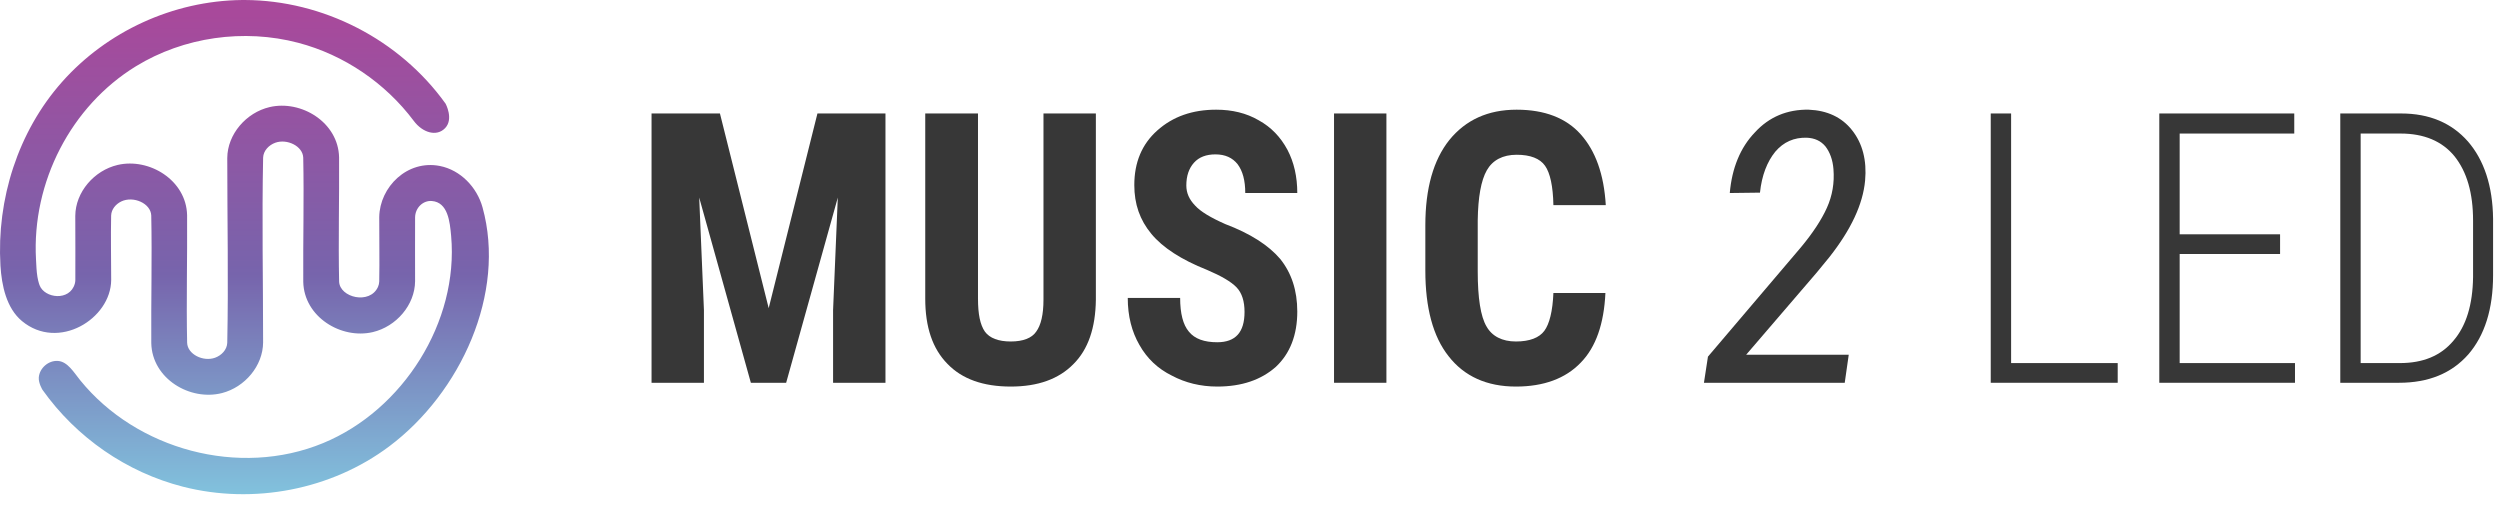
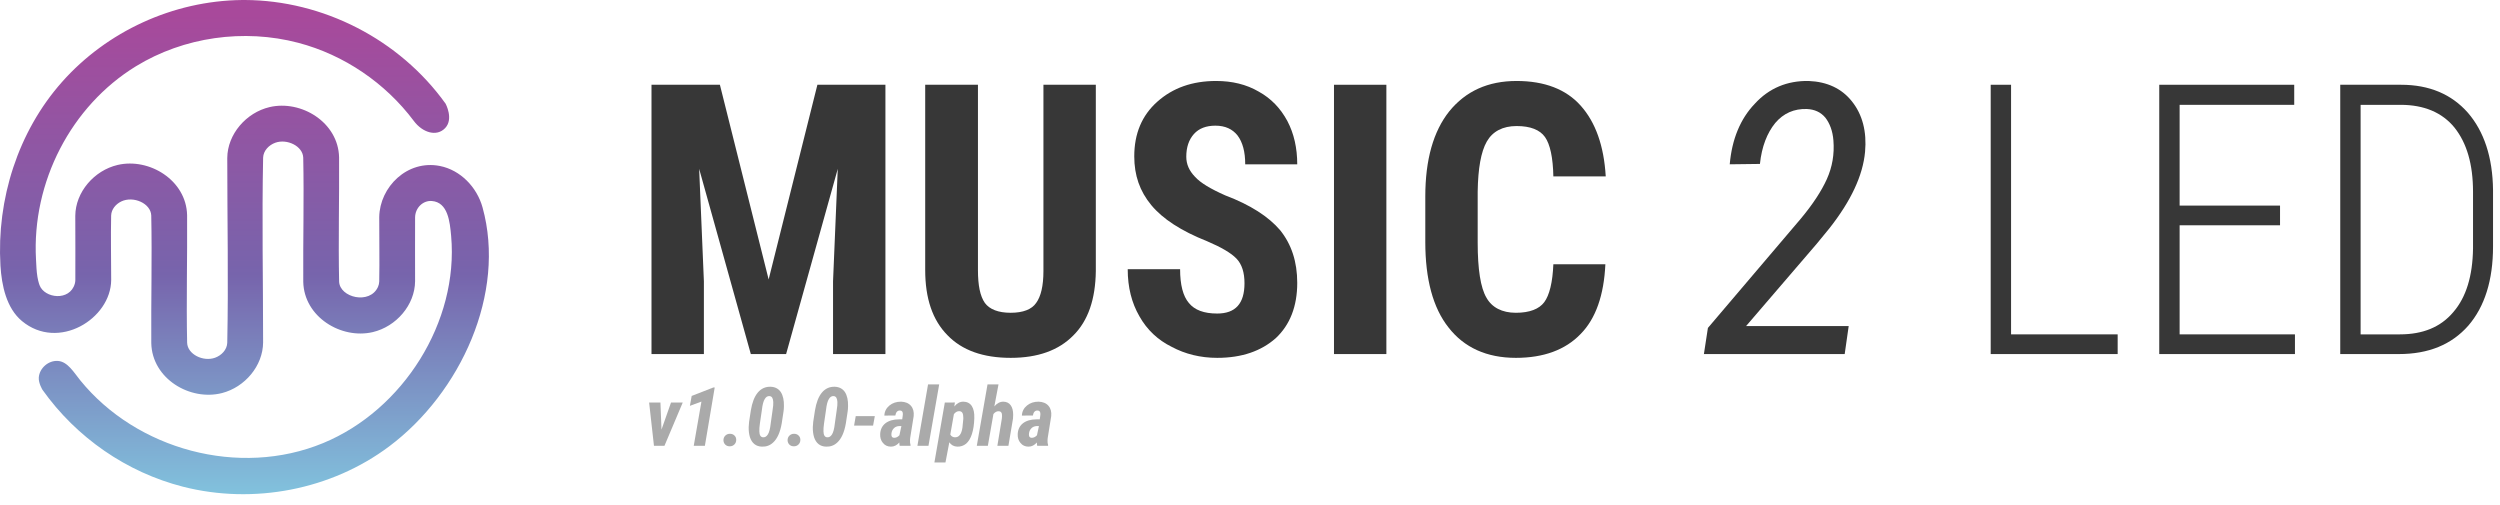
<svg xmlns="http://www.w3.org/2000/svg" width="100%" height="100%" viewBox="0 0 223 45" version="1.1" xml:space="preserve" style="fill-rule:evenodd;clip-rule:evenodd;stroke-linejoin:round;stroke-miterlimit:2;">
-   <g transform="matrix(1,0,0,1,-524.615,-647.222)">
+   <g transform="matrix(1,0,0,1,-570.039,-559.653)">
    <g transform="matrix(1,0,0,1,-7.53937,-6.38418)">
-       <g transform="matrix(2.70421,0,0,2.81548,-3331.6,-1347.13)">
-         <g transform="matrix(12,0,0,12,1449.6,722.747)">
-           <path d="M0.245,-0.711L0.379,-0.197L0.513,-0.711L0.7,-0.711L0.7,0L0.556,0L0.556,-0.192L0.569,-0.489L0.427,0L0.33,0L0.188,-0.489L0.201,-0.192L0.201,0L0.057,0L0.057,-0.711L0.245,-0.711Z" style="fill:rgb(55,55,55);fill-rule:nonzero;" />
-         </g>
-         <g transform="matrix(12,0,0,12,1458.7,722.747)">
-           <path d="M0.52,-0.711L0.52,-0.219C0.519,-0.145 0.499,-0.088 0.458,-0.049C0.418,-0.01 0.361,0.01 0.286,0.01C0.21,0.01 0.152,-0.01 0.112,-0.05C0.071,-0.09 0.051,-0.147 0.051,-0.222L0.051,-0.711L0.196,-0.711L0.196,-0.222C0.196,-0.181 0.202,-0.153 0.215,-0.135C0.228,-0.118 0.252,-0.109 0.286,-0.109C0.32,-0.109 0.344,-0.118 0.356,-0.135C0.369,-0.152 0.376,-0.18 0.376,-0.219L0.376,-0.711L0.52,-0.711Z" style="fill:rgb(55,55,55);fill-rule:nonzero;" />
-         </g>
-         <g transform="matrix(12,0,0,12,1465.56,722.747)">
-           <path d="M0.357,-0.187C0.357,-0.215 0.35,-0.237 0.335,-0.252C0.32,-0.267 0.293,-0.282 0.254,-0.298C0.183,-0.325 0.132,-0.357 0.101,-0.393C0.069,-0.43 0.054,-0.472 0.054,-0.522C0.054,-0.582 0.075,-0.63 0.117,-0.666C0.16,-0.703 0.214,-0.721 0.279,-0.721C0.323,-0.721 0.362,-0.712 0.396,-0.693C0.43,-0.675 0.456,-0.649 0.475,-0.615C0.493,-0.582 0.502,-0.544 0.502,-0.501L0.359,-0.501C0.359,-0.534 0.352,-0.559 0.338,-0.577C0.324,-0.594 0.304,-0.603 0.277,-0.603C0.252,-0.603 0.232,-0.596 0.218,-0.581C0.204,-0.566 0.197,-0.546 0.197,-0.521C0.197,-0.501 0.205,-0.484 0.221,-0.468C0.236,-0.452 0.264,-0.436 0.304,-0.419C0.373,-0.394 0.423,-0.363 0.455,-0.327C0.486,-0.29 0.502,-0.244 0.502,-0.188C0.502,-0.126 0.482,-0.077 0.443,-0.042C0.403,-0.008 0.35,0.01 0.282,0.01C0.236,0.01 0.194,0 0.157,-0.019C0.119,-0.037 0.089,-0.064 0.068,-0.1C0.047,-0.135 0.036,-0.176 0.036,-0.224L0.18,-0.224C0.18,-0.183 0.188,-0.153 0.204,-0.135C0.22,-0.116 0.246,-0.107 0.282,-0.107C0.332,-0.107 0.357,-0.133 0.357,-0.187Z" style="fill:rgb(55,55,55);fill-rule:nonzero;" />
-         </g>
-         <g transform="matrix(12,0,0,12,1472.04,722.747)">
-           <rect x="0.063" y="-0.711" width="0.144" height="0.711" style="fill:rgb(55,55,55);fill-rule:nonzero;" />
-         </g>
-         <g transform="matrix(12,0,0,12,1475.28,722.747)">
-           <path d="M0.539,-0.237C0.535,-0.156 0.513,-0.094 0.471,-0.053C0.429,-0.011 0.369,0.01 0.293,0.01C0.213,0.01 0.151,-0.017 0.108,-0.07C0.065,-0.122 0.044,-0.198 0.044,-0.296L0.044,-0.416C0.044,-0.513 0.066,-0.588 0.11,-0.641C0.155,-0.694 0.216,-0.721 0.295,-0.721C0.372,-0.721 0.431,-0.699 0.471,-0.656C0.512,-0.612 0.535,-0.55 0.54,-0.469L0.396,-0.469C0.395,-0.519 0.387,-0.554 0.373,-0.573C0.359,-0.592 0.333,-0.602 0.295,-0.602C0.257,-0.602 0.229,-0.588 0.213,-0.561C0.197,-0.534 0.189,-0.49 0.188,-0.429L0.188,-0.294C0.188,-0.224 0.196,-0.175 0.212,-0.149C0.227,-0.123 0.255,-0.109 0.293,-0.109C0.331,-0.109 0.357,-0.119 0.371,-0.137C0.385,-0.155 0.394,-0.189 0.396,-0.237L0.539,-0.237Z" style="fill:rgb(55,55,55);fill-rule:nonzero;" />
-         </g>
-         <g transform="matrix(12,0,0,12,1484.89,722.747)">
-           <path d="M0.396,0L0.009,0L0.02,-0.069L0.275,-0.357C0.308,-0.395 0.332,-0.43 0.347,-0.462C0.362,-0.494 0.368,-0.528 0.365,-0.564C0.363,-0.589 0.355,-0.609 0.343,-0.624C0.33,-0.639 0.313,-0.646 0.292,-0.647C0.257,-0.648 0.228,-0.636 0.205,-0.61C0.183,-0.584 0.168,-0.548 0.163,-0.502L0.08,-0.501C0.086,-0.567 0.109,-0.621 0.149,-0.661C0.188,-0.702 0.238,-0.722 0.297,-0.721C0.348,-0.719 0.388,-0.701 0.416,-0.667C0.445,-0.632 0.457,-0.587 0.452,-0.534C0.446,-0.471 0.413,-0.404 0.354,-0.332L0.319,-0.291L0.125,-0.074L0.407,-0.074L0.396,0Z" style="fill:rgb(55,55,55);fill-rule:nonzero;" />
-         </g>
-         <g transform="matrix(12,0,0,12,1493.45,722.747)">
-           <path d="M0.14,-0.052L0.433,-0.052L0.433,0L0.084,0L0.084,-0.711L0.14,-0.711L0.14,-0.052Z" style="fill:rgb(55,55,55);fill-rule:nonzero;" />
-         </g>
-         <g transform="matrix(12,0,0,12,1499.01,722.747)">
-           <path d="M0.416,-0.34L0.14,-0.34L0.14,-0.052L0.457,-0.052L0.457,0L0.084,0L0.084,-0.711L0.455,-0.711L0.455,-0.658L0.14,-0.658L0.14,-0.392L0.416,-0.392L0.416,-0.34Z" style="fill:rgb(55,55,55);fill-rule:nonzero;" />
-         </g>
-         <g transform="matrix(12,0,0,12,1504.98,722.747)">
-           <path d="M0.084,0L0.084,-0.711L0.251,-0.711C0.329,-0.711 0.39,-0.686 0.435,-0.637C0.479,-0.588 0.503,-0.52 0.504,-0.433L0.504,-0.284C0.504,-0.195 0.481,-0.125 0.436,-0.075C0.39,-0.025 0.327,0 0.245,0L0.084,0ZM0.14,-0.658L0.14,-0.052L0.248,-0.052C0.311,-0.052 0.36,-0.071 0.395,-0.111C0.43,-0.15 0.448,-0.206 0.449,-0.279L0.449,-0.428C0.449,-0.501 0.432,-0.557 0.398,-0.598C0.364,-0.638 0.314,-0.658 0.25,-0.658L0.14,-0.658Z" style="fill:rgb(55,55,55);fill-rule:nonzero;" />
+       <g transform="matrix(2.70421,0,0,2.81548,-3286.18,-1437.26)">
+         <g>
+           <g transform="matrix(12,0,0,12,1449.6,722.747)">
+             <path d="M0.245,-0.711L0.379,-0.197L0.513,-0.711L0.7,-0.711L0.7,0L0.556,0L0.556,-0.192L0.569,-0.489L0.427,0L0.33,0L0.188,-0.489L0.201,-0.192L0.201,0L0.057,0L0.057,-0.711L0.245,-0.711Z" style="fill:rgb(55,55,55);fill-rule:nonzero;" />
+           </g>
+           <g transform="matrix(12,0,0,12,1458.7,722.747)">
+             <path d="M0.52,-0.711L0.52,-0.219C0.519,-0.145 0.499,-0.088 0.458,-0.049C0.418,-0.01 0.361,0.01 0.286,0.01C0.21,0.01 0.152,-0.01 0.112,-0.05C0.071,-0.09 0.051,-0.147 0.051,-0.222L0.051,-0.711L0.196,-0.711L0.196,-0.222C0.196,-0.181 0.202,-0.153 0.215,-0.135C0.228,-0.118 0.252,-0.109 0.286,-0.109C0.32,-0.109 0.344,-0.118 0.356,-0.135C0.369,-0.152 0.376,-0.18 0.376,-0.219L0.376,-0.711L0.52,-0.711Z" style="fill:rgb(55,55,55);fill-rule:nonzero;" />
+           </g>
+           <g transform="matrix(12,0,0,12,1465.56,722.747)">
+             <path d="M0.357,-0.187C0.357,-0.215 0.35,-0.237 0.335,-0.252C0.32,-0.267 0.293,-0.282 0.254,-0.298C0.183,-0.325 0.132,-0.357 0.101,-0.393C0.069,-0.43 0.054,-0.472 0.054,-0.522C0.054,-0.582 0.075,-0.63 0.117,-0.666C0.16,-0.703 0.214,-0.721 0.279,-0.721C0.323,-0.721 0.362,-0.712 0.396,-0.693C0.43,-0.675 0.456,-0.649 0.475,-0.615C0.493,-0.582 0.502,-0.544 0.502,-0.501L0.359,-0.501C0.359,-0.534 0.352,-0.559 0.338,-0.577C0.324,-0.594 0.304,-0.603 0.277,-0.603C0.252,-0.603 0.232,-0.596 0.218,-0.581C0.204,-0.566 0.197,-0.546 0.197,-0.521C0.197,-0.501 0.205,-0.484 0.221,-0.468C0.236,-0.452 0.264,-0.436 0.304,-0.419C0.373,-0.394 0.423,-0.363 0.455,-0.327C0.486,-0.29 0.502,-0.244 0.502,-0.188C0.502,-0.126 0.482,-0.077 0.443,-0.042C0.403,-0.008 0.35,0.01 0.282,0.01C0.236,0.01 0.194,0 0.157,-0.019C0.119,-0.037 0.089,-0.064 0.068,-0.1C0.047,-0.135 0.036,-0.176 0.036,-0.224L0.18,-0.224C0.18,-0.183 0.188,-0.153 0.204,-0.135C0.22,-0.116 0.246,-0.107 0.282,-0.107C0.332,-0.107 0.357,-0.133 0.357,-0.187Z" style="fill:rgb(55,55,55);fill-rule:nonzero;" />
+           </g>
+           <g transform="matrix(12,0,0,12,1472.04,722.747)">
+             <rect x="0.063" y="-0.711" width="0.144" height="0.711" style="fill:rgb(55,55,55);" />
+           </g>
+           <g transform="matrix(12,0,0,12,1475.28,722.747)">
+             <path d="M0.539,-0.237C0.535,-0.156 0.513,-0.094 0.471,-0.053C0.429,-0.011 0.369,0.01 0.293,0.01C0.213,0.01 0.151,-0.017 0.108,-0.07C0.065,-0.122 0.044,-0.198 0.044,-0.296L0.044,-0.416C0.044,-0.513 0.066,-0.588 0.11,-0.641C0.155,-0.694 0.216,-0.721 0.295,-0.721C0.372,-0.721 0.431,-0.699 0.471,-0.656C0.512,-0.612 0.535,-0.55 0.54,-0.469L0.396,-0.469C0.395,-0.519 0.387,-0.554 0.373,-0.573C0.359,-0.592 0.333,-0.602 0.295,-0.602C0.257,-0.602 0.229,-0.588 0.213,-0.561C0.197,-0.534 0.189,-0.49 0.188,-0.429L0.188,-0.294C0.188,-0.224 0.196,-0.175 0.212,-0.149C0.227,-0.123 0.255,-0.109 0.293,-0.109C0.331,-0.109 0.357,-0.119 0.371,-0.137C0.385,-0.155 0.394,-0.189 0.396,-0.237L0.539,-0.237Z" style="fill:rgb(55,55,55);fill-rule:nonzero;" />
+           </g>
+           <g transform="matrix(12,0,0,12,1484.89,722.747)">
+             <path d="M0.396,0L0.009,0L0.02,-0.069L0.275,-0.357C0.308,-0.395 0.332,-0.43 0.347,-0.462C0.362,-0.494 0.368,-0.528 0.365,-0.564C0.363,-0.589 0.355,-0.609 0.343,-0.624C0.33,-0.639 0.313,-0.646 0.292,-0.647C0.257,-0.648 0.228,-0.636 0.205,-0.61C0.183,-0.584 0.168,-0.548 0.163,-0.502L0.08,-0.501C0.086,-0.567 0.109,-0.621 0.149,-0.661C0.188,-0.702 0.238,-0.722 0.297,-0.721C0.348,-0.719 0.388,-0.701 0.416,-0.667C0.445,-0.632 0.457,-0.587 0.452,-0.534C0.446,-0.471 0.413,-0.404 0.354,-0.332L0.319,-0.291L0.125,-0.074L0.407,-0.074L0.396,0Z" style="fill:rgb(55,55,55);fill-rule:nonzero;" />
+           </g>
+           <g transform="matrix(12,0,0,12,1493.45,722.747)">
+             <path d="M0.14,-0.052L0.433,-0.052L0.433,0L0.084,0L0.084,-0.711L0.14,-0.711L0.14,-0.052Z" style="fill:rgb(55,55,55);fill-rule:nonzero;" />
+           </g>
+           <g transform="matrix(12,0,0,12,1499.01,722.747)">
+             <path d="M0.416,-0.34L0.14,-0.34L0.14,-0.052L0.457,-0.052L0.457,0L0.084,0L0.084,-0.711L0.455,-0.711L0.455,-0.658L0.14,-0.658L0.14,-0.392L0.416,-0.392L0.416,-0.34Z" style="fill:rgb(55,55,55);fill-rule:nonzero;" />
+           </g>
+           <g transform="matrix(12,0,0,12,1504.98,722.747)">
+             <path d="M0.084,0L0.084,-0.711L0.251,-0.711C0.329,-0.711 0.39,-0.686 0.435,-0.637C0.479,-0.588 0.503,-0.52 0.504,-0.433L0.504,-0.284C0.504,-0.195 0.481,-0.125 0.436,-0.075C0.39,-0.025 0.327,0 0.245,0L0.084,0ZM0.14,-0.658L0.14,-0.052L0.248,-0.052C0.311,-0.052 0.36,-0.071 0.395,-0.111C0.43,-0.15 0.448,-0.206 0.449,-0.279L0.449,-0.428C0.449,-0.501 0.432,-0.557 0.398,-0.598C0.364,-0.638 0.314,-0.658 0.25,-0.658L0.14,-0.658Z" style="fill:rgb(55,55,55);fill-rule:nonzero;" />
+           </g>
        </g>
      </g>
    </g>
    <g transform="matrix(1,0,0,1,-7.53937,-6.38418)">
-       <g transform="matrix(0.266481,0,0,0.266481,504.731,436.649)">
-         <path d="M184.875,814.157C210.957,814.266 236.587,827.273 252.065,848.862C252.065,848.862 254.828,853.967 251.917,857.029C249.047,860.047 244.32,858.531 241.426,854.64C231.918,841.948 218.083,832.511 202.725,828.478C184.54,823.702 164.442,826.519 148.423,836.331C126.726,849.621 113.528,875.096 114.962,901.008C115.071,902.967 115.123,904.937 115.44,906.851C115.507,907.253 115.586,907.653 115.68,908.049C115.75,908.348 115.83,908.645 115.919,908.938C115.985,909.156 116.057,909.372 116.135,909.586C117.77,914.048 126.267,915.085 127.953,909.124C128.063,908.734 128.118,908.334 128.127,907.929C128.176,900.758 128.115,893.586 128.109,886.415C128.166,878.429 134.451,871.209 142.278,869.372C152.829,866.896 165.294,874.45 165.539,886.2C165.642,900.432 165.251,914.669 165.549,928.899C165.683,932.768 170.934,935.325 174.894,933.902C177.011,933.141 178.894,931.263 178.977,928.898C179.408,908.285 178.981,887.663 178.982,867.045C179.039,859.069 185.324,851.842 193.151,850.006C203.702,847.53 216.167,855.078 216.412,866.835C216.507,880.688 216.132,894.544 216.422,908.395C216.611,913.788 226.726,916.226 229.438,910.184C229.69,909.623 229.828,909.012 229.85,908.395C230,901.198 229.816,893.998 229.854,886.799C230.015,876.754 239.231,867.538 250.181,869.721C257.03,871.087 262.54,876.777 264.424,883.56C272.405,912.301 257.106,945.621 233.226,963.547C213.835,978.104 187.793,983.123 164.139,977.068C145.318,972.249 128.508,960.658 117.134,944.645C117.134,944.645 115.753,942.416 115.892,940.52C116.121,937.391 119.121,934.74 122.314,934.974C125.575,935.213 127.621,938.813 129.782,941.473C148.618,964.664 182.973,974.087 211.094,962.464C237.87,951.396 256.496,921.866 253.921,893.139C253.496,888.394 252.862,881.851 247.446,881.436C244.544,881.213 241.905,883.664 241.853,886.927C241.816,894.046 241.852,901.165 241.852,908.284C241.798,916.265 235.51,923.489 227.683,925.326C217.131,927.802 204.667,920.254 204.421,908.497C204.327,894.643 204.701,880.786 204.412,866.935C204.277,863.055 198.995,860.521 195.067,861.932C192.949,862.694 191.067,864.573 190.984,866.935C190.561,887.548 190.98,908.17 190.979,928.788C190.925,936.619 184.885,943.742 177.247,945.721C166.583,948.483 153.798,940.96 153.548,929C153.451,914.767 153.836,900.531 153.539,886.301C153.397,882.205 147.528,879.652 143.502,881.588C141.693,882.459 140.184,884.201 140.111,886.301C139.96,893.493 140.121,900.687 140.127,907.881C140.039,920.903 122.424,931.735 110.258,921.623C105.033,917.279 103.469,909.699 103.062,903.079C101.744,880.843 108.945,858.175 123.692,841.568C138.704,824.663 160.826,814.432 183.818,814.161C184.17,814.158 184.523,814.157 184.875,814.157Z" style="fill:url(#_Linear1);" />
+       <g transform="matrix(0.266481,0,0,0.266481,550.155,349.08)">
+         <g>
+           <path d="M184.875,814.157C210.957,814.266 236.587,827.273 252.065,848.862C252.065,848.862 254.828,853.967 251.917,857.029C249.047,860.047 244.32,858.531 241.426,854.64C231.918,841.948 218.083,832.511 202.725,828.478C184.54,823.702 164.442,826.519 148.423,836.331C126.726,849.621 113.528,875.096 114.962,901.008C115.071,902.967 115.123,904.937 115.44,906.851C115.507,907.253 115.586,907.653 115.68,908.049C115.75,908.348 115.83,908.645 115.919,908.938C115.985,909.156 116.057,909.372 116.135,909.586C117.77,914.048 126.267,915.085 127.953,909.124C128.063,908.734 128.118,908.334 128.127,907.929C128.176,900.758 128.115,893.586 128.109,886.415C128.166,878.429 134.451,871.209 142.278,869.372C152.829,866.896 165.294,874.45 165.539,886.2C165.642,900.432 165.251,914.669 165.549,928.899C165.683,932.768 170.934,935.325 174.894,933.902C177.011,933.141 178.894,931.263 178.977,928.898C179.408,908.285 178.981,887.663 178.982,867.045C179.039,859.069 185.324,851.842 193.151,850.006C203.702,847.53 216.167,855.078 216.412,866.835C216.507,880.688 216.132,894.544 216.422,908.395C216.611,913.788 226.726,916.226 229.438,910.184C229.69,909.623 229.828,909.012 229.85,908.395C230,901.198 229.816,893.998 229.854,886.799C230.015,876.754 239.231,867.538 250.181,869.721C257.03,871.087 262.54,876.777 264.424,883.56C272.405,912.301 257.106,945.621 233.226,963.547C213.835,978.104 187.793,983.123 164.139,977.068C145.318,972.249 128.508,960.658 117.134,944.645C117.134,944.645 115.753,942.416 115.892,940.52C116.121,937.391 119.121,934.74 122.314,934.974C125.575,935.213 127.621,938.813 129.782,941.473C148.618,964.664 182.973,974.087 211.094,962.464C237.87,951.396 256.496,921.866 253.921,893.139C253.496,888.394 252.862,881.851 247.446,881.436C244.544,881.213 241.905,883.664 241.853,886.927C241.816,894.046 241.852,901.165 241.852,908.284C241.798,916.265 235.51,923.489 227.683,925.326C217.131,927.802 204.667,920.254 204.421,908.497C204.327,894.643 204.701,880.786 204.412,866.935C204.277,863.055 198.995,860.521 195.067,861.932C192.949,862.694 191.067,864.573 190.984,866.935C190.561,887.548 190.98,908.17 190.979,928.788C190.925,936.619 184.885,943.742 177.247,945.721C166.583,948.483 153.798,940.96 153.548,929C153.451,914.767 153.836,900.531 153.539,886.301C153.397,882.205 147.528,879.652 143.502,881.588C141.693,882.459 140.184,884.201 140.111,886.301C139.96,893.493 140.121,900.687 140.127,907.881C140.039,920.903 122.424,931.735 110.258,921.623C105.033,917.279 103.469,909.699 103.062,903.079C101.744,880.843 108.945,858.175 123.692,841.568C138.704,824.663 160.826,814.432 183.818,814.161C184.17,814.158 184.523,814.157 184.875,814.157Z" style="fill:url(#_Linear1);" />
+         </g>
+       </g>
+     </g>
+     <g transform="matrix(1,0,0,1,-7.53937,-6.38418)">
+       <g transform="matrix(0.609036,0,0,0.609036,598.698,582.091)">
+         <g transform="matrix(12,0,0,12,59.795,38.9366)">
+           <path d="M0.201,-0.198L0.317,-0.528L0.46,-0.528L0.237,0L0.109,0L0.05,-0.528L0.188,-0.528L0.201,-0.198Z" style="fill:rgb(170,170,170);fill-rule:nonzero;" />
+         </g>
+         <g transform="matrix(12,0,0,12,65.0802,38.9366)">
+           <path d="M0.29,0L0.154,0L0.248,-0.54L0.107,-0.488L0.129,-0.609L0.393,-0.712L0.41,-0.712L0.29,0Z" style="fill:rgb(170,170,170);fill-rule:nonzero;" />
+         </g>
+         <g transform="matrix(12,0,0,12,71.0275,38.9366)">
+           <path d="M0.021,-0.067C0.021,-0.09 0.028,-0.109 0.043,-0.124C0.058,-0.139 0.077,-0.147 0.1,-0.147C0.122,-0.147 0.141,-0.14 0.155,-0.126C0.17,-0.112 0.177,-0.094 0.177,-0.073C0.177,-0.05 0.169,-0.031 0.154,-0.016C0.138,-0.001 0.12,0.006 0.098,0.006C0.075,0.006 0.057,-0.001 0.043,-0.015C0.029,-0.029 0.022,-0.047 0.021,-0.067Z" style="fill:rgb(170,170,170);fill-rule:nonzero;" />
+         </g>
+         <g transform="matrix(12,0,0,12,74.4728,38.9366)">
+           <path d="M0.204,0.01C0.168,0.009 0.137,-0.001 0.112,-0.021C0.087,-0.041 0.069,-0.069 0.057,-0.106C0.046,-0.143 0.041,-0.184 0.042,-0.229C0.043,-0.252 0.045,-0.273 0.047,-0.294L0.068,-0.431C0.084,-0.528 0.112,-0.601 0.153,-0.65C0.194,-0.699 0.247,-0.723 0.31,-0.721C0.365,-0.719 0.406,-0.697 0.434,-0.656C0.461,-0.614 0.474,-0.556 0.472,-0.483C0.472,-0.46 0.47,-0.438 0.467,-0.418L0.445,-0.273C0.426,-0.164 0.391,-0.087 0.341,-0.041C0.303,-0.005 0.257,0.012 0.204,0.01ZM0.334,-0.438L0.341,-0.492L0.342,-0.535C0.341,-0.556 0.337,-0.573 0.33,-0.586C0.322,-0.599 0.311,-0.606 0.297,-0.607C0.273,-0.609 0.253,-0.597 0.238,-0.571C0.222,-0.546 0.21,-0.501 0.203,-0.438L0.179,-0.274L0.173,-0.22L0.172,-0.177C0.173,-0.13 0.188,-0.106 0.217,-0.104C0.241,-0.102 0.26,-0.114 0.276,-0.139C0.292,-0.164 0.304,-0.209 0.311,-0.274L0.334,-0.438Z" style="fill:rgb(170,170,170);fill-rule:nonzero;" />
+         </g>
+         <g transform="matrix(12,0,0,12,80.42,38.9366)">
+           <path d="M0.021,-0.067C0.021,-0.09 0.028,-0.109 0.043,-0.124C0.058,-0.139 0.077,-0.147 0.1,-0.147C0.122,-0.147 0.141,-0.14 0.155,-0.126C0.17,-0.112 0.177,-0.094 0.177,-0.073C0.177,-0.05 0.169,-0.031 0.154,-0.016C0.138,-0.001 0.12,0.006 0.098,0.006C0.075,0.006 0.057,-0.001 0.043,-0.015C0.029,-0.029 0.022,-0.047 0.021,-0.067Z" style="fill:rgb(170,170,170);fill-rule:nonzero;" />
+         </g>
+         <g transform="matrix(12,0,0,12,83.8654,38.9366)">
+           <path d="M0.204,0.01C0.168,0.009 0.137,-0.001 0.112,-0.021C0.087,-0.041 0.069,-0.069 0.057,-0.106C0.046,-0.143 0.041,-0.184 0.042,-0.229C0.043,-0.252 0.045,-0.273 0.047,-0.294L0.068,-0.431C0.084,-0.528 0.112,-0.601 0.153,-0.65C0.194,-0.699 0.247,-0.723 0.31,-0.721C0.365,-0.719 0.406,-0.697 0.434,-0.656C0.461,-0.614 0.474,-0.556 0.472,-0.483C0.472,-0.46 0.47,-0.438 0.467,-0.418L0.445,-0.273C0.426,-0.164 0.391,-0.087 0.341,-0.041C0.303,-0.005 0.257,0.012 0.204,0.01ZM0.334,-0.438L0.341,-0.492L0.342,-0.535C0.341,-0.556 0.337,-0.573 0.33,-0.586C0.322,-0.599 0.311,-0.606 0.297,-0.607C0.273,-0.609 0.253,-0.597 0.238,-0.571C0.222,-0.546 0.21,-0.501 0.203,-0.438L0.179,-0.274L0.173,-0.22L0.172,-0.177C0.173,-0.13 0.188,-0.106 0.217,-0.104C0.241,-0.102 0.26,-0.114 0.276,-0.139C0.292,-0.164 0.304,-0.209 0.311,-0.274L0.334,-0.438Z" style="fill:rgb(170,170,170);fill-rule:nonzero;" />
+         </g>
+         <g transform="matrix(12,0,0,12,89.8126,38.9366)">
+           <path d="M0.282,-0.247L0.05,-0.247L0.07,-0.362L0.303,-0.362L0.282,-0.247Z" style="fill:rgb(170,170,170);fill-rule:nonzero;" />
+         </g>
+         <g transform="matrix(12,0,0,12,94.1017,38.9366)">
+           <path d="M0.249,0C0.246,-0.011 0.245,-0.025 0.245,-0.041C0.215,-0.007 0.181,0.01 0.143,0.01C0.102,0.01 0.069,-0.005 0.045,-0.035C0.02,-0.064 0.009,-0.1 0.011,-0.144C0.014,-0.2 0.035,-0.244 0.076,-0.276C0.117,-0.307 0.172,-0.323 0.24,-0.323L0.28,-0.323L0.286,-0.366L0.288,-0.388C0.288,-0.417 0.276,-0.431 0.253,-0.431C0.222,-0.432 0.203,-0.411 0.196,-0.37L0.062,-0.369C0.064,-0.419 0.085,-0.46 0.124,-0.492C0.163,-0.524 0.21,-0.539 0.266,-0.539C0.318,-0.537 0.358,-0.521 0.386,-0.489C0.414,-0.457 0.425,-0.415 0.42,-0.363L0.377,-0.095L0.375,-0.069C0.374,-0.046 0.376,-0.026 0.382,-0.009L0.381,0L0.249,0ZM0.18,-0.098C0.203,-0.097 0.226,-0.107 0.246,-0.129L0.27,-0.241L0.241,-0.241C0.215,-0.239 0.194,-0.231 0.178,-0.214C0.162,-0.198 0.152,-0.178 0.149,-0.153L0.148,-0.134C0.148,-0.124 0.151,-0.115 0.156,-0.108C0.162,-0.102 0.17,-0.098 0.18,-0.098Z" style="fill:rgb(170,170,170);fill-rule:nonzero;" />
+         </g>
+         <g transform="matrix(12,0,0,12,99.6388,38.9366)">
+           <path d="M0.139,0L0.004,0L0.134,-0.75L0.27,-0.75L0.139,0Z" style="fill:rgb(170,170,170);fill-rule:nonzero;" />
+         </g>
+         <g transform="matrix(12,0,0,12,102.633,38.9366)">
+           <path d="M0.241,0.01C0.199,0.008 0.167,-0.009 0.144,-0.043L0.097,0.203L-0.038,0.203L0.089,-0.528L0.212,-0.529L0.205,-0.48C0.237,-0.52 0.274,-0.539 0.315,-0.539C0.361,-0.538 0.396,-0.52 0.418,-0.486C0.441,-0.451 0.451,-0.402 0.449,-0.337C0.447,-0.262 0.437,-0.197 0.42,-0.144C0.403,-0.091 0.379,-0.052 0.349,-0.026C0.318,-0.001 0.282,0.011 0.241,0.01ZM0.315,-0.339C0.315,-0.369 0.311,-0.391 0.303,-0.403C0.295,-0.416 0.283,-0.422 0.266,-0.423C0.242,-0.424 0.22,-0.412 0.2,-0.387L0.156,-0.138C0.167,-0.117 0.185,-0.106 0.211,-0.104C0.261,-0.102 0.292,-0.141 0.304,-0.221L0.314,-0.321L0.315,-0.339Z" style="fill:rgb(170,170,170);fill-rule:nonzero;" />
+         </g>
+         <g transform="matrix(12,0,0,12,108.457,38.9366)">
+           <path d="M0.208,-0.481C0.241,-0.52 0.278,-0.539 0.318,-0.539C0.357,-0.538 0.387,-0.524 0.407,-0.496C0.428,-0.468 0.438,-0.429 0.438,-0.379L0.436,-0.333L0.38,0L0.245,0L0.3,-0.334L0.302,-0.363C0.304,-0.403 0.289,-0.422 0.26,-0.422C0.238,-0.423 0.217,-0.412 0.197,-0.388L0.129,0L-0.006,0L0.125,-0.75L0.259,-0.75L0.208,-0.481Z" style="fill:rgb(170,170,170);fill-rule:nonzero;" />
+         </g>
+         <g transform="matrix(12,0,0,12,114.246,38.9366)">
+           <path d="M0.249,0C0.246,-0.011 0.245,-0.025 0.245,-0.041C0.215,-0.007 0.181,0.01 0.143,0.01C0.102,0.01 0.069,-0.005 0.045,-0.035C0.02,-0.064 0.009,-0.1 0.011,-0.144C0.014,-0.2 0.035,-0.244 0.076,-0.276C0.117,-0.307 0.172,-0.323 0.24,-0.323L0.28,-0.323L0.286,-0.366L0.288,-0.388C0.288,-0.417 0.276,-0.431 0.253,-0.431C0.222,-0.432 0.203,-0.411 0.196,-0.37L0.062,-0.369C0.064,-0.419 0.085,-0.46 0.124,-0.492C0.163,-0.524 0.21,-0.539 0.266,-0.539C0.318,-0.537 0.358,-0.521 0.386,-0.489C0.414,-0.457 0.425,-0.415 0.42,-0.363L0.377,-0.095L0.375,-0.069C0.374,-0.046 0.376,-0.026 0.382,-0.009L0.381,0L0.249,0ZM0.18,-0.098C0.203,-0.097 0.226,-0.107 0.246,-0.129L0.27,-0.241L0.241,-0.241C0.215,-0.239 0.194,-0.231 0.178,-0.214C0.162,-0.198 0.152,-0.178 0.149,-0.153L0.148,-0.134C0.148,-0.124 0.151,-0.115 0.156,-0.108C0.162,-0.102 0.17,-0.098 0.18,-0.098Z" style="fill:rgb(170,170,170);fill-rule:nonzero;" />
+         </g>
      </g>
    </g>
  </g>
  <defs>
    <linearGradient id="_Linear1" x1="0" y1="0" x2="1" y2="0" gradientUnits="userSpaceOnUse" gradientTransform="matrix(1.06807e-14,-174.429,174.429,1.06807e-14,112.703,993.207)">
      <stop offset="0" style="stop-color:rgb(131,211,230);stop-opacity:1" />
      <stop offset="0.5" style="stop-color:rgb(119,100,172);stop-opacity:1" />
      <stop offset="1" style="stop-color:rgb(168,73,155);stop-opacity:1" />
    </linearGradient>
  </defs>
</svg>
